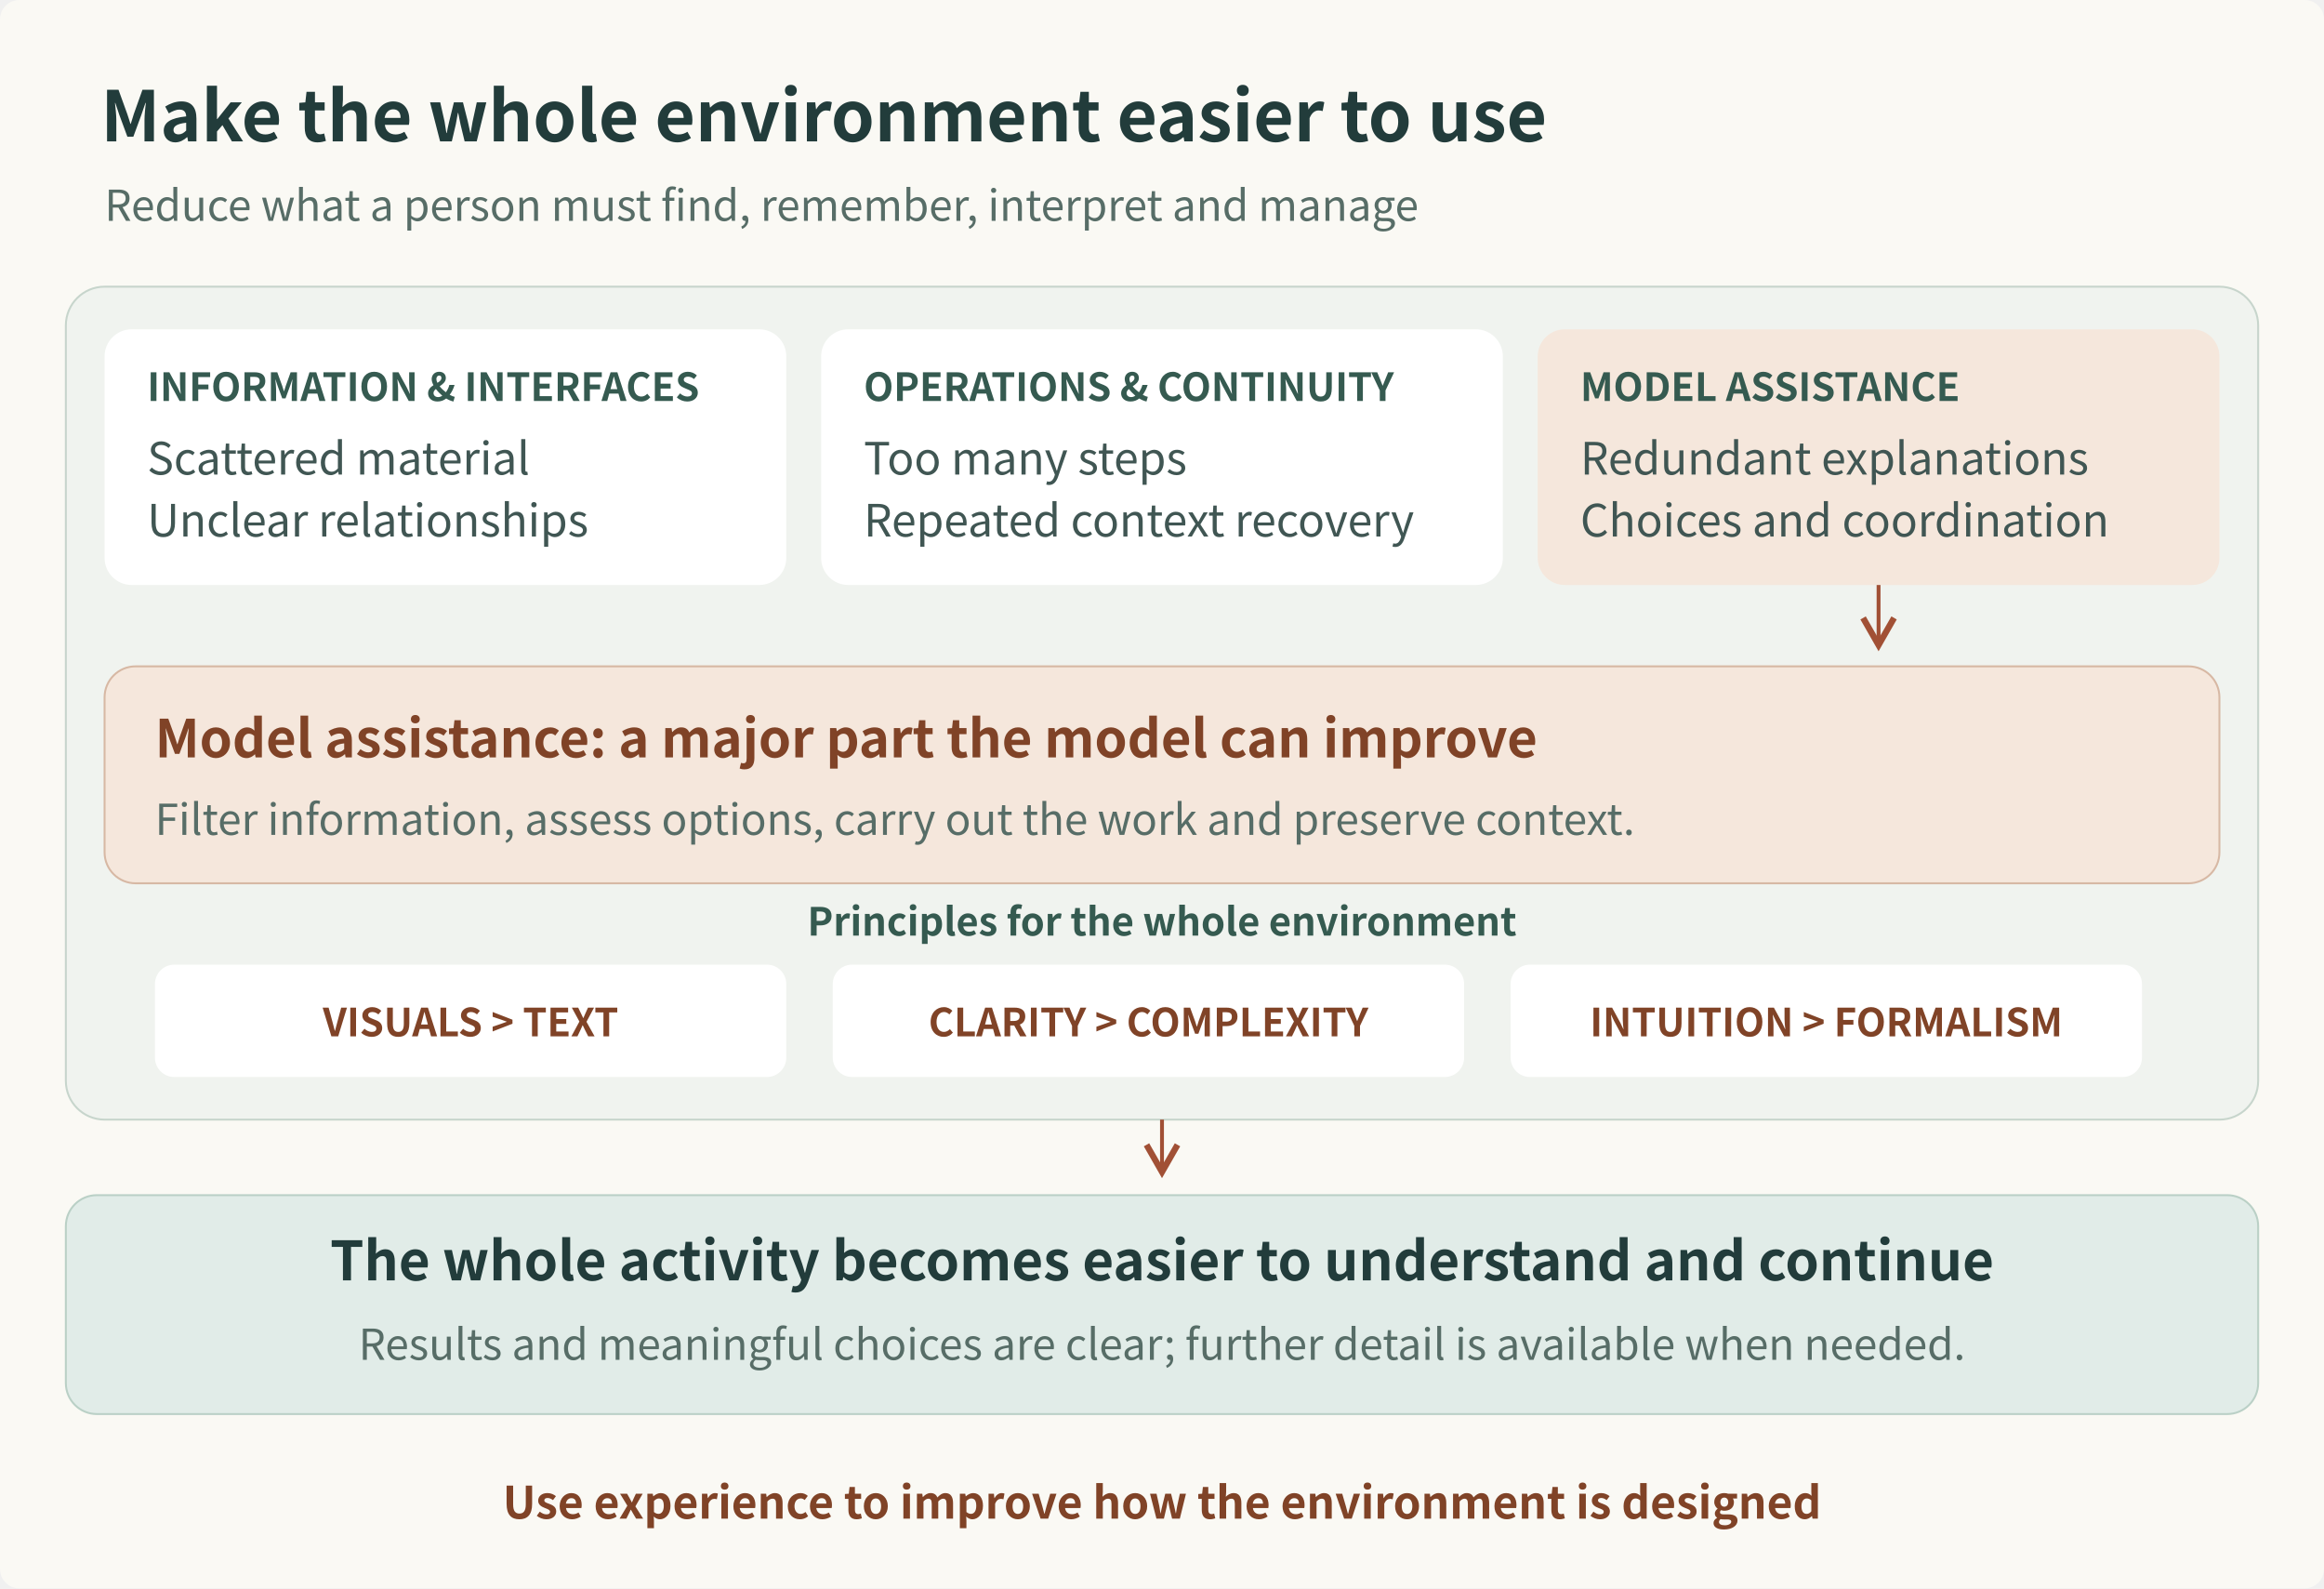
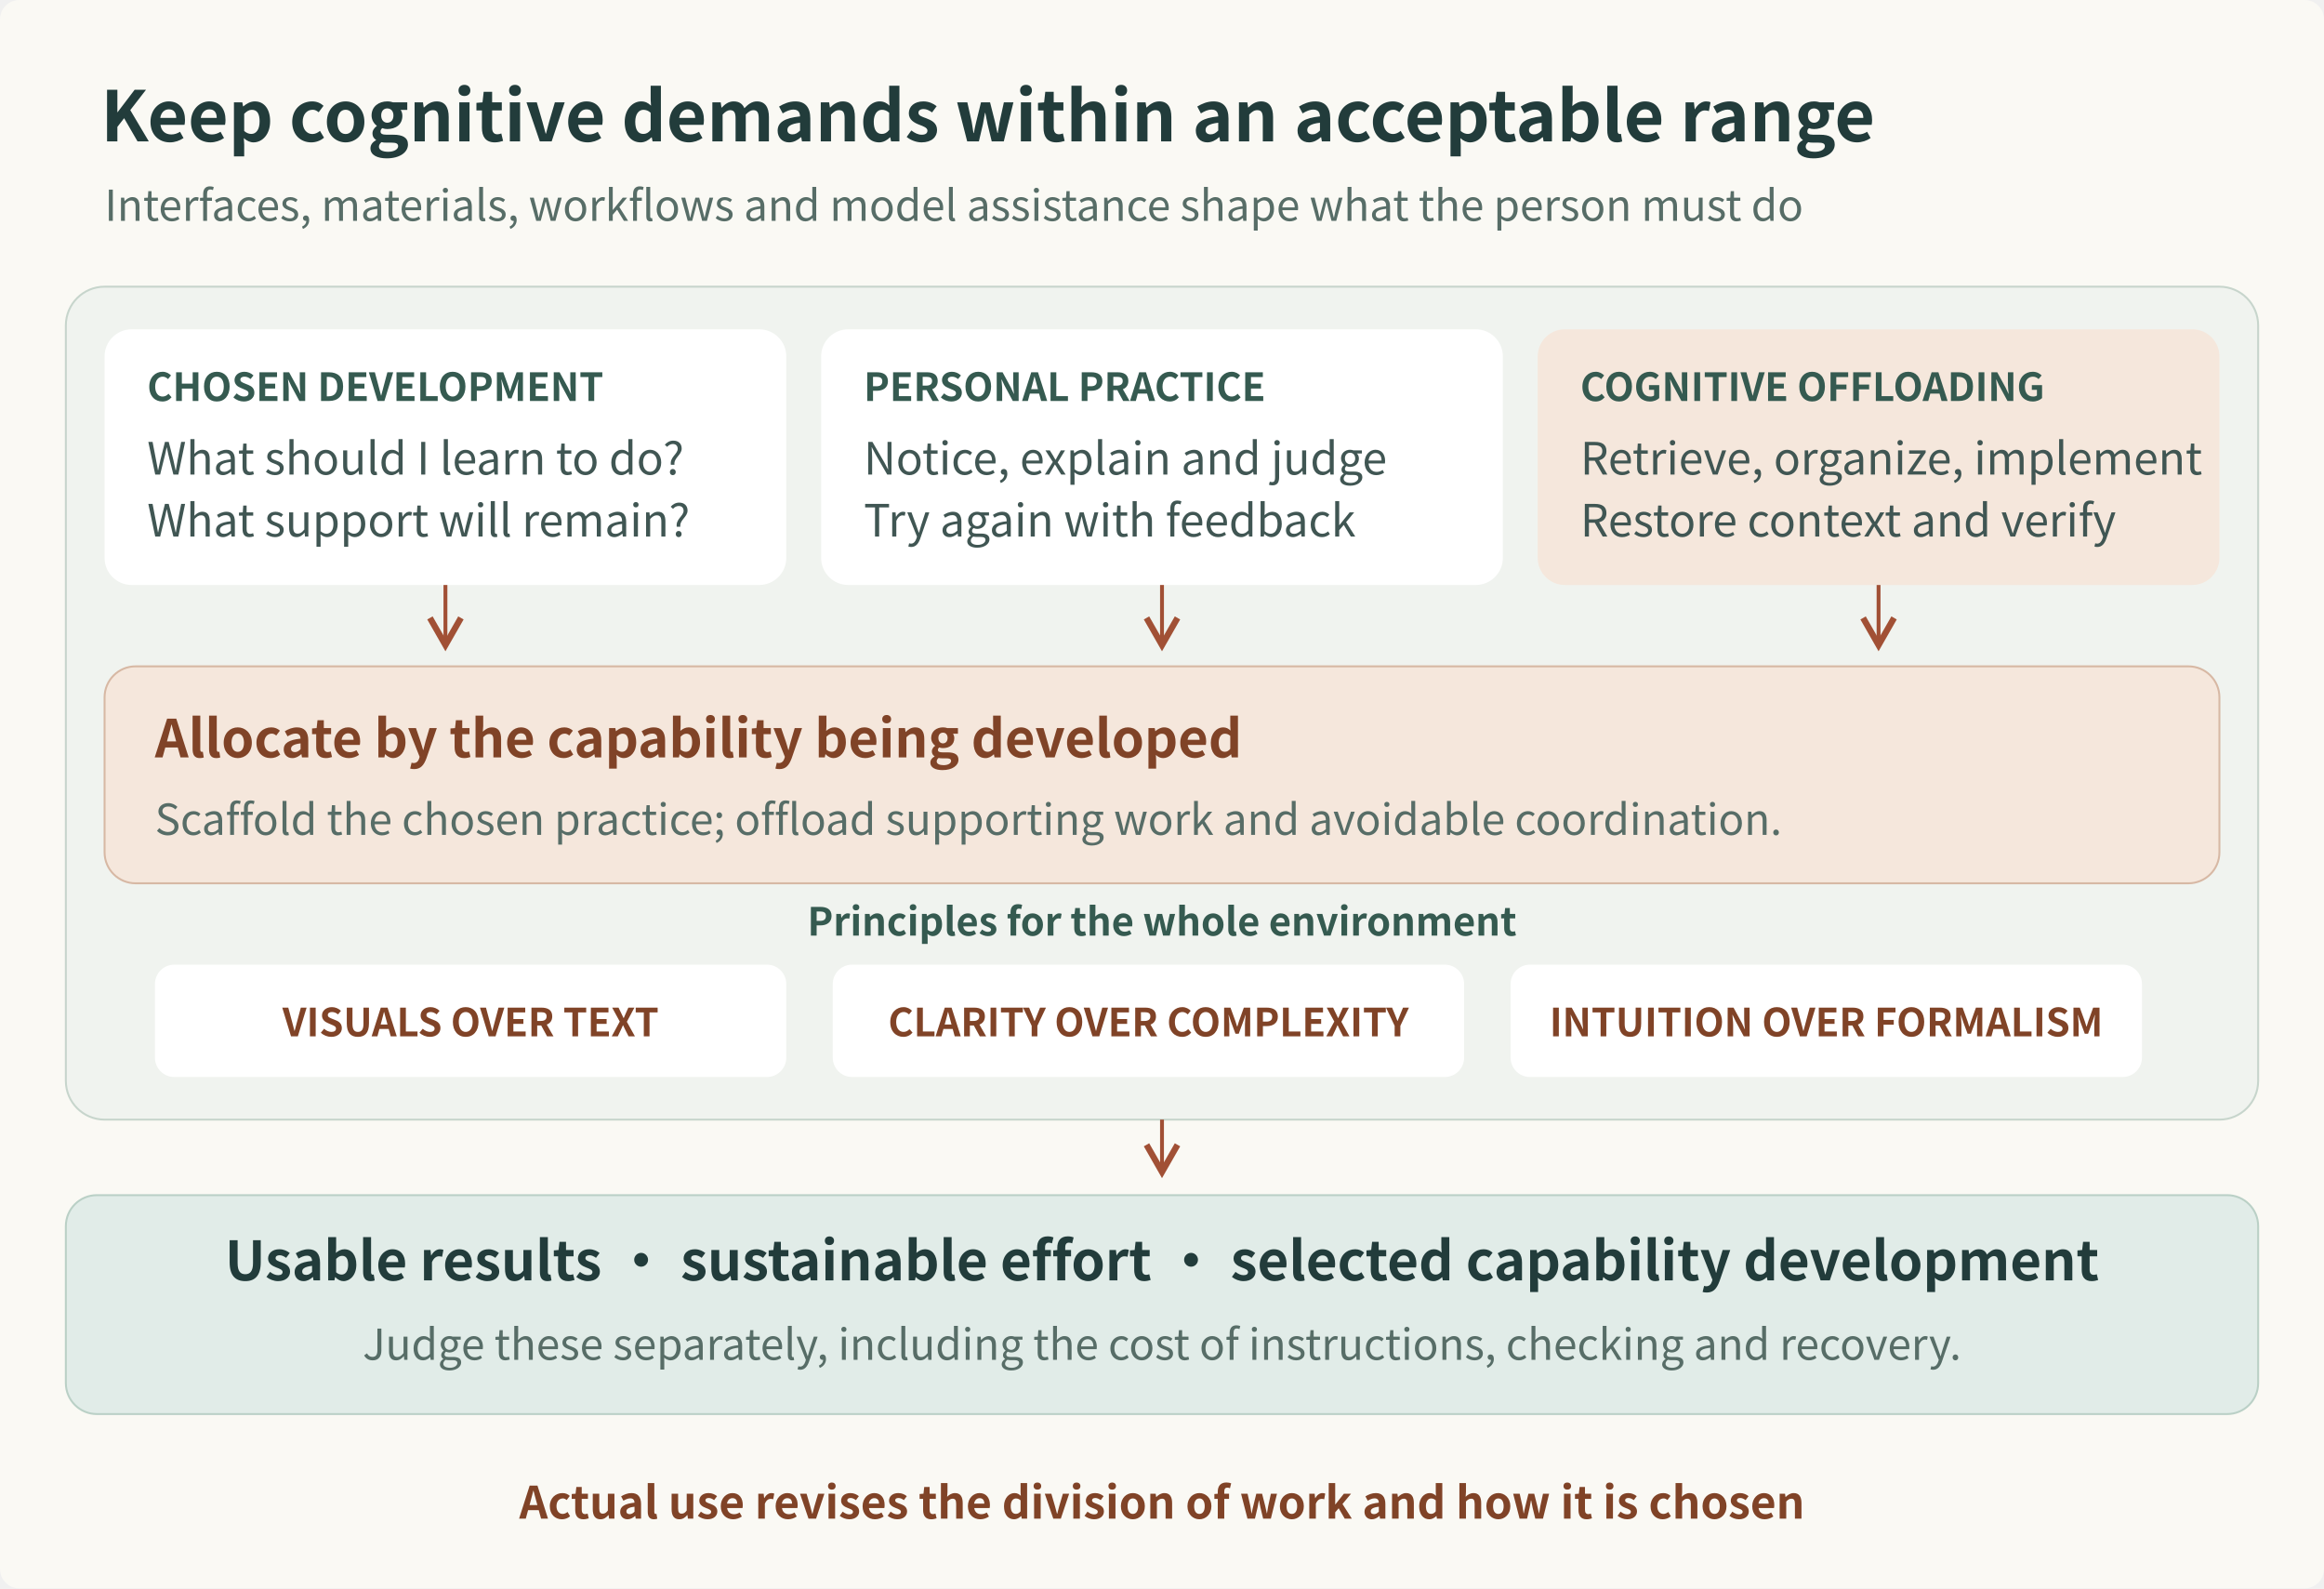
<svg xmlns="http://www.w3.org/2000/svg" role="img" aria-labelledby="title desc" viewBox="0 0 1200 820">
  <style>text{font-family:"PingFang SC","Noto Sans CJK SC","Microsoft YaHei",sans-serif}.title{font-size:36px;font-weight:600;fill:#223c3b}.sub{font-size:22px;fill:#576d67}.label{font-size:20px;font-weight:600;fill:#355a50}.body{font-size:23px;fill:#405653}.focus{font-size:27px;font-weight:600;fill:#804327}.rule{font-size:20px;font-weight:700;fill:#804327}.result{font-size:28px;font-weight:600;fill:#223c3b}.return{font-size:23px;font-weight:600;fill:#804327}</style>
  <defs>
    <marker id="arrow" markerWidth="10" markerHeight="10" refX="8" refY="5" orient="auto">
      <path d="M1 1L8 5L1 9" fill="none" stroke="#a15035" stroke-width="1.6" />
    </marker>
  </defs>
  <rect width="1200" height="820" rx="10" fill="#faf9f4" />
  <rect x="34" y="148" width="1132" height="430" rx="20" fill="#f0f3ef" stroke="#c7d5cc" />
-   <text x="52" y="73" class="title">Make the whole environment easier to use</text>
-   <text x="54" y="114" class="sub">Reduce what a person must find, remember, interpret and manage</text>
+   <text x="52" y="73" class="title">Keep cognitive demands within an acceptable range</text>
+   <text x="54" y="114" class="sub">Interfaces, materials, workflows and model assistance shape what the person must do</text>
  <rect x="54" y="170" width="352" height="132" rx="14" fill="#ffffff" />
-   <text x="76" y="207" class="label">INFORMATION &amp; INTERFACES</text>
-   <text x="76" y="245" class="body">Scattered material</text>
-   <text x="76" y="277" class="body">Unclear relationships</text>
+   <text x="76" y="207" class="label">CHOSEN DEVELOPMENT</text>
+   <text x="76" y="245" class="body">What should I learn to do?</text>
+   <text x="76" y="277" class="body">What support will remain?</text>
  <rect x="424" y="170" width="352" height="132" rx="14" fill="#ffffff" />
-   <text x="446" y="207" class="label">OPERATIONS &amp; CONTINUITY</text>
-   <text x="446" y="245" class="body">Too many steps</text>
-   <text x="446" y="277" class="body">Repeated context recovery</text>
+   <text x="446" y="207" class="label">PERSONAL PRACTICE</text>
+   <text x="446" y="245" class="body">Notice, explain and judge</text>
+   <text x="446" y="277" class="body">Try again with feedback</text>
  <rect x="794" y="170" width="352" height="132" rx="14" fill="#f5e7dc" />
-   <text x="816" y="207" class="label">MODEL ASSISTANCE</text>
-   <text x="816" y="245" class="body">Redundant explanations</text>
-   <text x="816" y="277" class="body">Choices and coordination</text>
+   <text x="816" y="207" class="label">COGNITIVE OFFLOADING</text>
+   <text x="816" y="245" class="body">Retrieve, organize, implement</text>
+   <text x="816" y="277" class="body">Restore context and verify</text>
+   <path d="M230 302V333" stroke="#a15035" stroke-width="2" marker-end="url(#arrow)" />
+   <path d="M600 302V333" stroke="#a15035" stroke-width="2" marker-end="url(#arrow)" />
  <path d="M970 302V333" stroke="#a15035" stroke-width="2" marker-end="url(#arrow)" />
  <rect x="54" y="344" width="1092" height="112" rx="16" fill="#f5e7dc" stroke="#d7b8a4" />
-   <text x="80" y="391" class="focus">Model assistance: a major part the model can improve</text>
-   <text x="80" y="431" class="sub">Filter information, assess options, carry out the work and preserve context.</text>
+   <text x="80" y="391" class="focus">Allocate by the capability being developed</text>
+   <text x="80" y="431" class="sub">Scaffold the chosen practice; offload supporting work and avoidable coordination.</text>
  <text x="600" y="483" class="label" text-anchor="middle">Principles for the whole environment</text>
  <rect x="80" y="498" width="326" height="58" rx="10" fill="#ffffff" />
-   <text x="243" y="535" class="rule" text-anchor="middle">VISUALS &gt; TEXT</text>
+   <text x="243" y="535" class="rule" text-anchor="middle">VISUALS OVER TEXT</text>
  <rect x="430" y="498" width="326" height="58" rx="10" fill="#ffffff" />
-   <text x="593" y="535" class="rule" text-anchor="middle">CLARITY &gt; COMPLEXITY</text>
+   <text x="593" y="535" class="rule" text-anchor="middle">CLARITY OVER COMPLEXITY</text>
  <rect x="780" y="498" width="326" height="58" rx="10" fill="#ffffff" />
-   <text x="943" y="535" class="rule" text-anchor="middle">INTUITION &gt; FORMALISM</text>
+   <text x="943" y="535" class="rule" text-anchor="middle">INTUITION OVER FORMALISM</text>
  <path d="M600 578V605" stroke="#a15035" stroke-width="2" marker-end="url(#arrow)" />
  <rect x="34" y="617" width="1132" height="113" rx="16" fill="#e1ece8" stroke="#bad0c6" />
-   <text x="600" y="661" class="result" text-anchor="middle">The whole activity becomes easier to understand and continue</text>
-   <text x="600" y="702" class="sub" text-anchor="middle">Results and meaningful choices are clear; further detail is available when needed.</text>
-   <text x="600" y="784" class="return" text-anchor="middle">Use experience to improve how the environment is designed</text>
+   <text x="600" y="661" class="result" text-anchor="middle">Usable results · sustainable effort · selected capability development</text>
+   <text x="600" y="702" class="sub" text-anchor="middle">Judge these separately, including the cost of instructions, checking and recovery.</text>
+   <text x="600" y="784" class="return" text-anchor="middle">Actual use revises the division of work and how it is chosen</text>
</svg>
